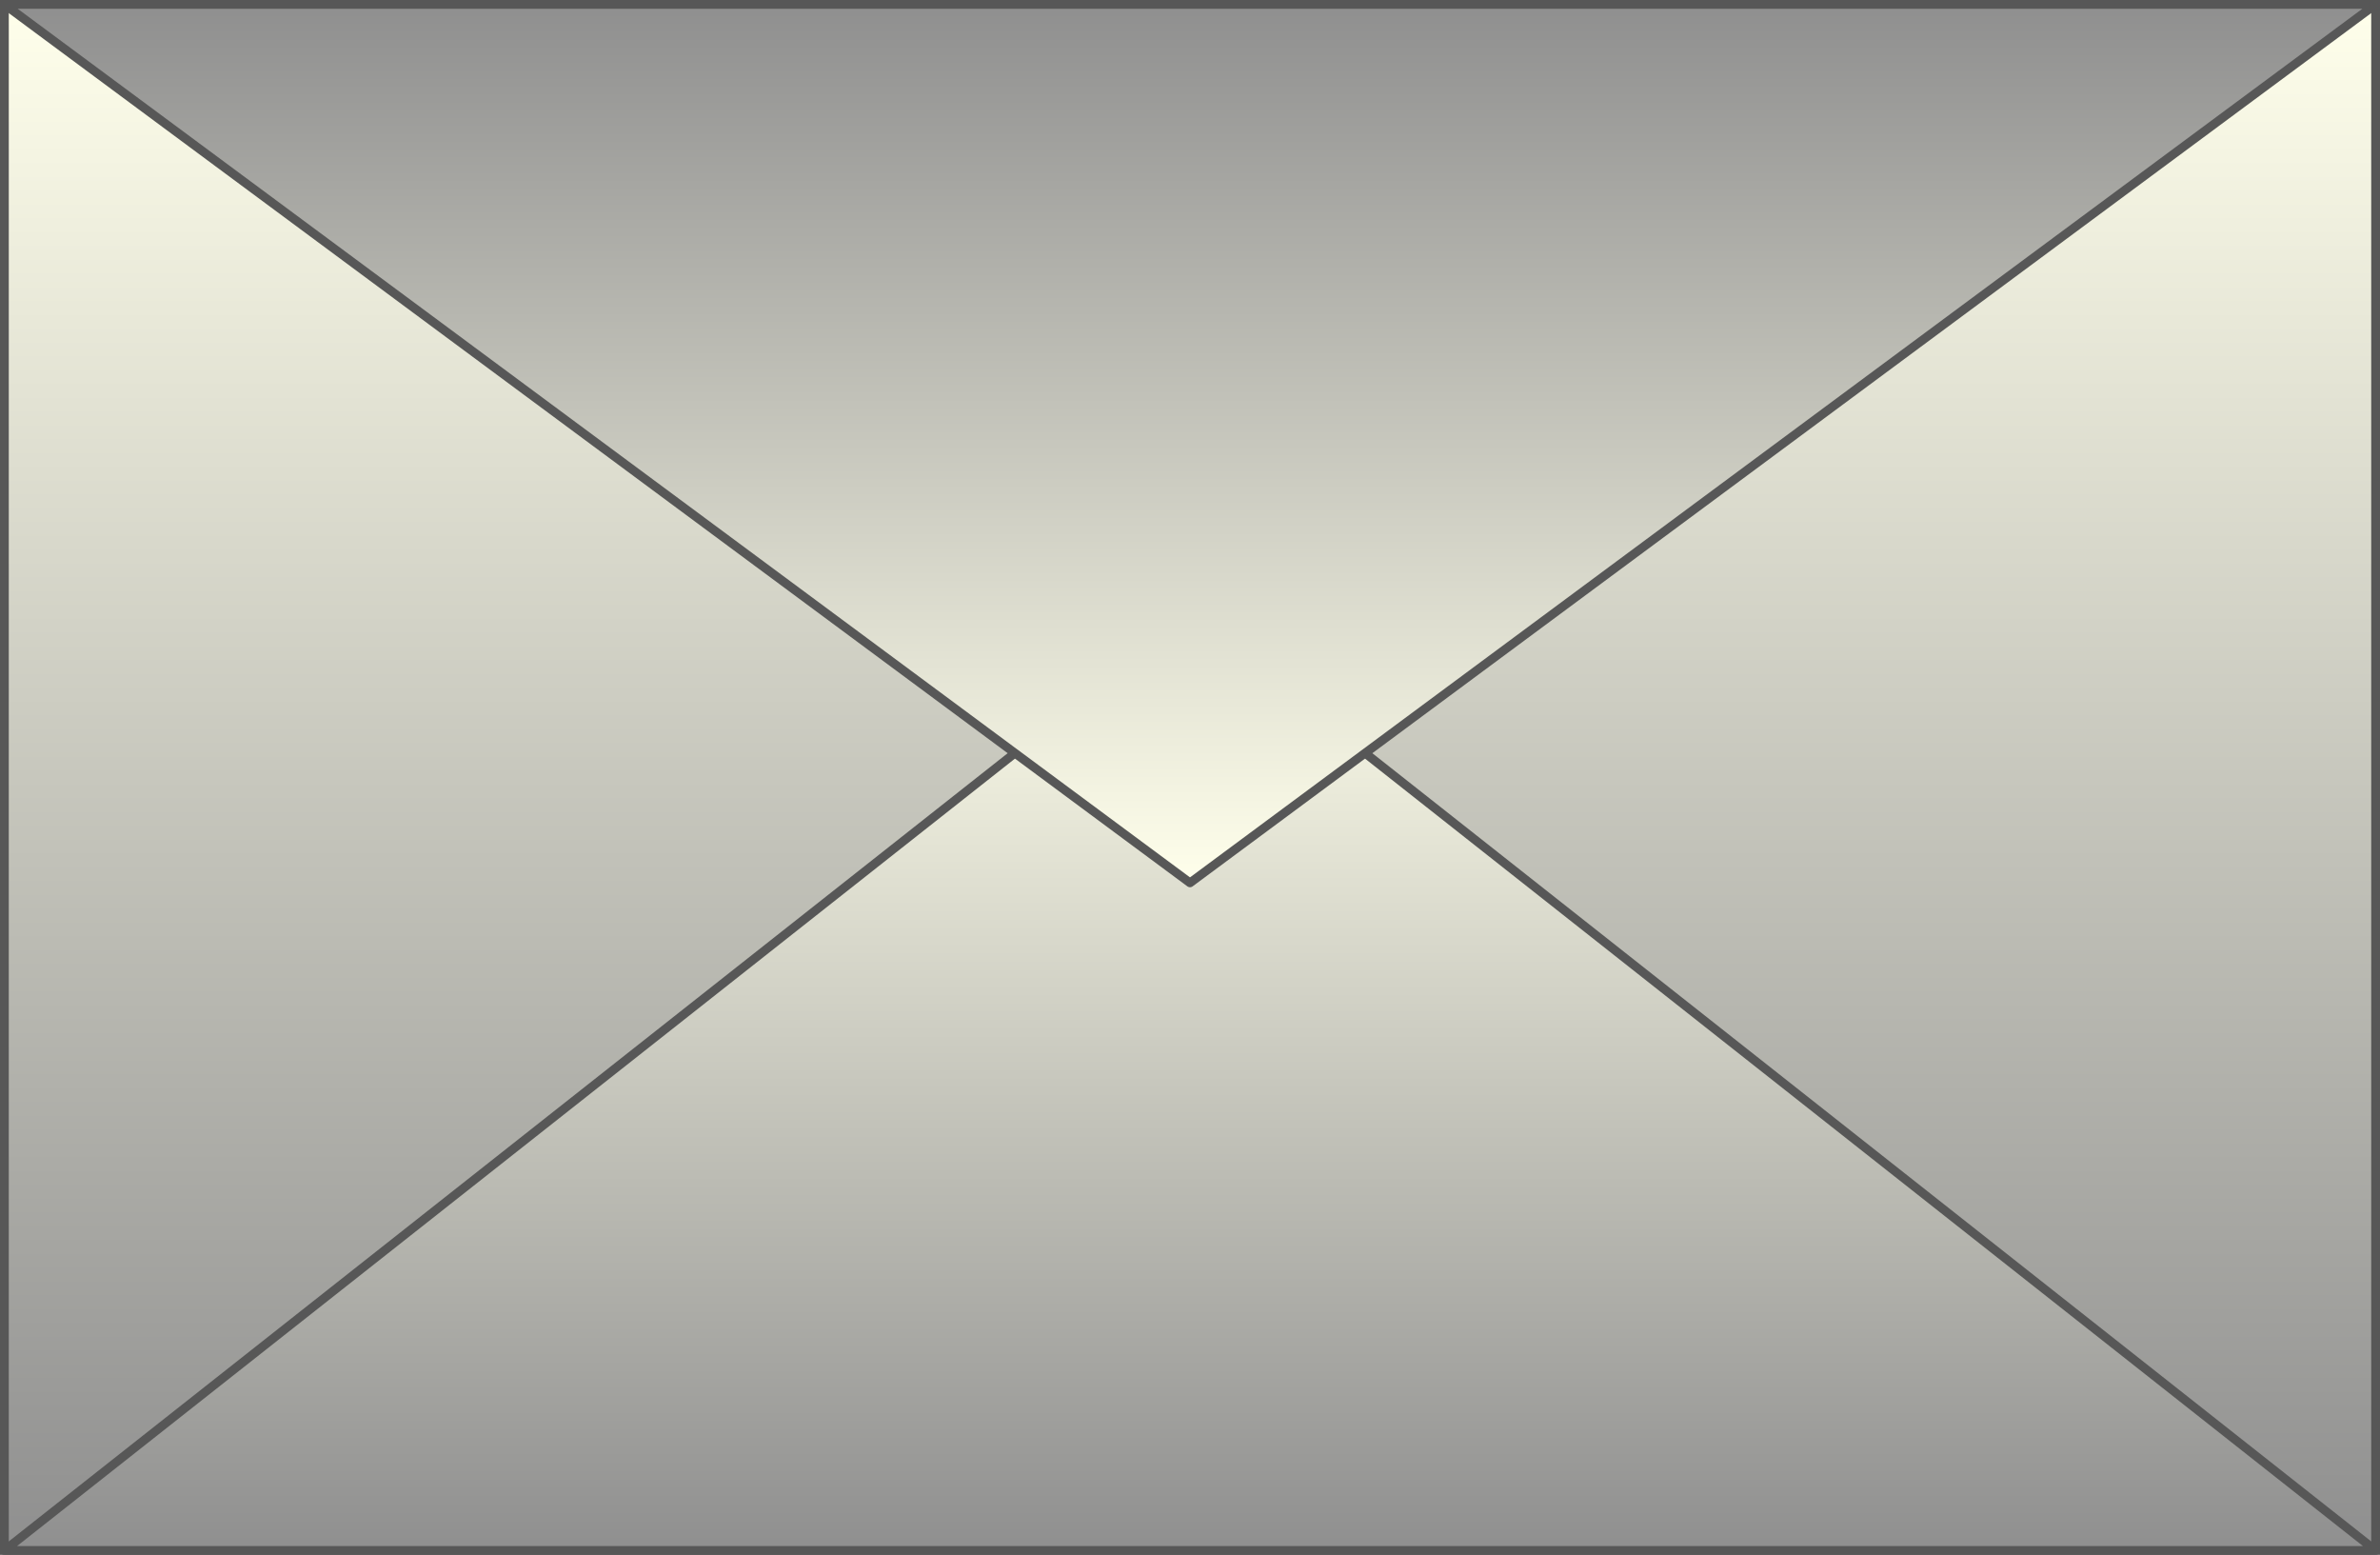
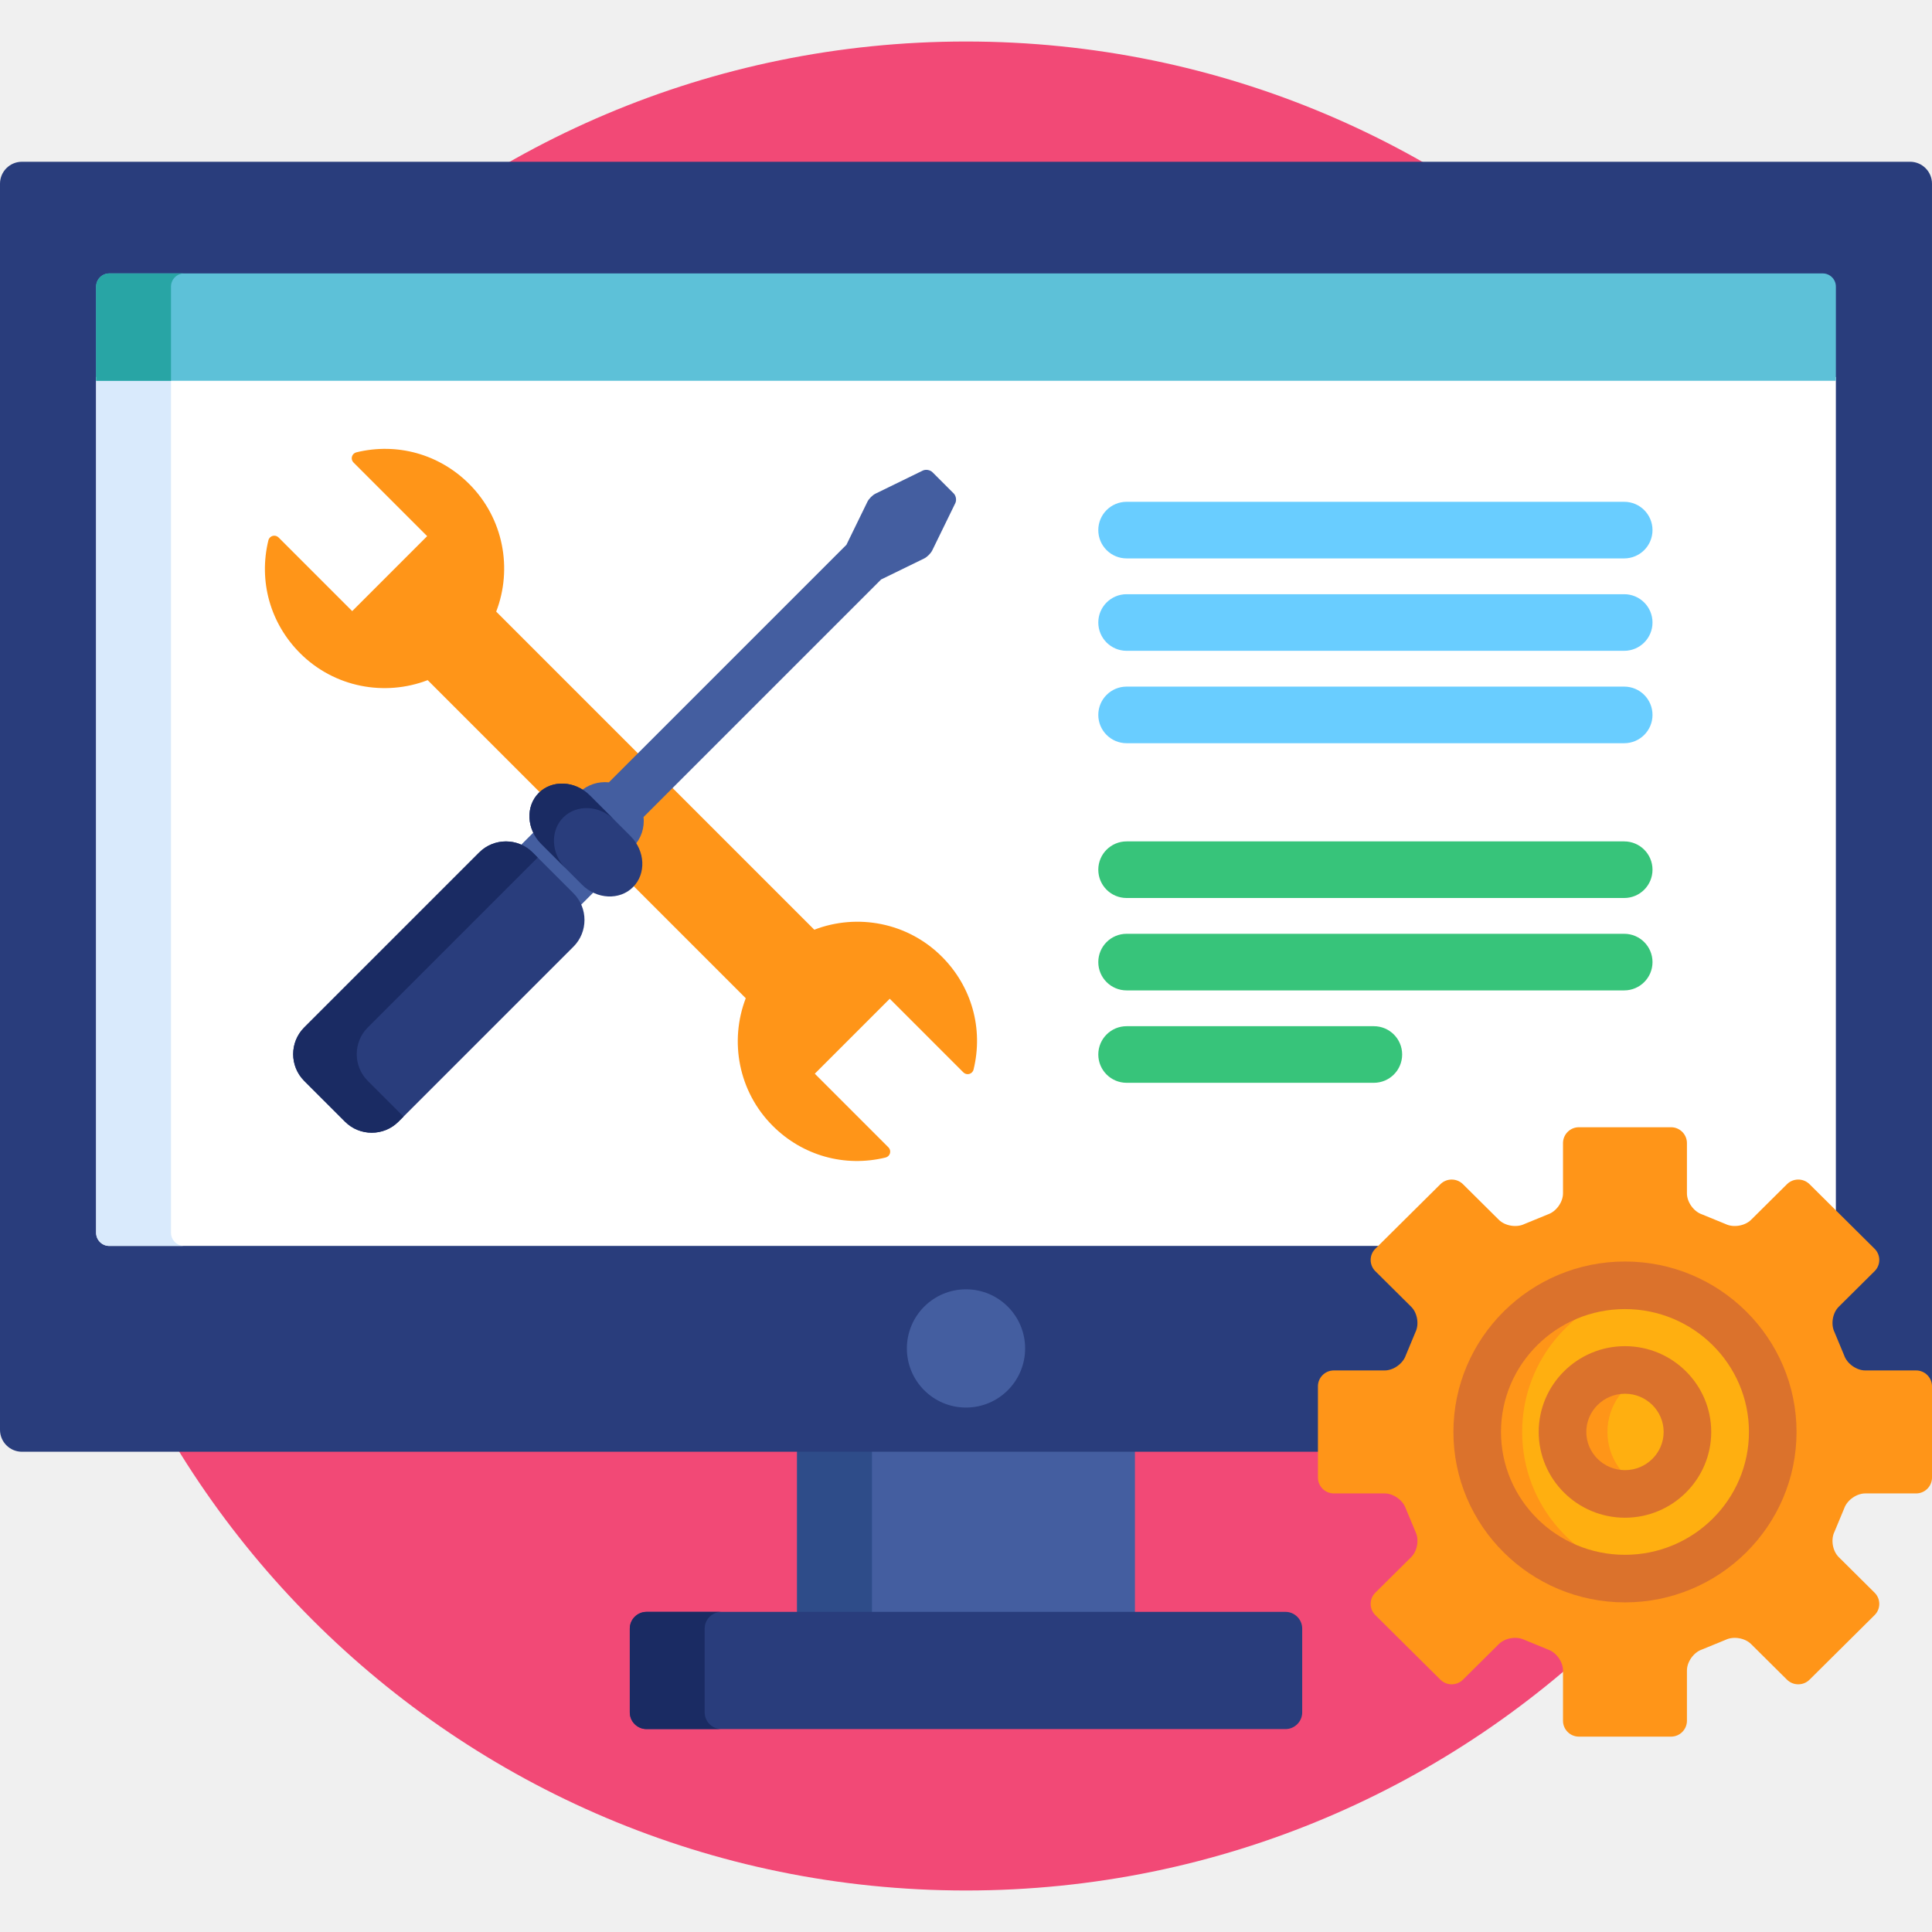
- <svg xmlns="http://www.w3.org/2000/svg" version="1.1" baseProfile="tiny" id="Ebene_2_Kopie" x="0px" y="0px" width="542px" height="354px" viewBox="0 0 542 354" xml:space="preserve">
-   <linearGradient id="SVGID_1_" gradientUnits="userSpaceOnUse" x1="271" y1="1" x2="271" y2="353">
-     <stop offset="0" style="stop-color:#FFFFEB" />
-     <stop offset="1" style="stop-color:#8F8F8F" />
-   </linearGradient>
-   <rect x="1" y="1" fill="url(#SVGID_1_)" stroke="#575757" stroke-width="2" width="540" height="352" />
-   <linearGradient id="SVGID_2_" gradientUnits="userSpaceOnUse" x1="271" y1="140" x2="271" y2="353">
-     <stop offset="0" style="stop-color:#FFFFEB" />
-     <stop offset="1" style="stop-color:#8F8F8F" />
-   </linearGradient>
-   <polygon fill="url(#SVGID_2_)" stroke="#575757" stroke-width="2" stroke-linejoin="round" points="541,353 271,140 1,353 " />
-   <linearGradient id="SVGID_3_" gradientUnits="userSpaceOnUse" x1="271" y1="201" x2="271" y2="1">
-     <stop offset="0" style="stop-color:#FFFFEB" />
-     <stop offset="1" style="stop-color:#8F8F8F" />
-   </linearGradient>
-   <polygon fill="url(#SVGID_3_)" stroke="#575757" stroke-width="2" stroke-linecap="square" stroke-linejoin="round" points="1,1   271,201 541,1 " />
+ <svg xmlns="http://www.w3.org/2000/svg" version="1.1" id="Capa_1" x="0px" y="0px" viewBox="0 0 512 512" style="enable-background:new 0 0 512 512;" xml:space="preserve">
+   <circle style="fill:#F24976;" cx="256" cy="256" r="245" />
+   <rect x="211.24" y="383.73" style="fill:#445EA0;" width="89.53" height="44.43" />
+   <rect x="211.24" y="383.73" style="fill:#2E4C89;" width="19.842" height="44.43" />
+   <path style="fill:#293D7C;" d="M345.098,453.795c0,2.435-1.993,4.43-4.429,4.43H171.331c-2.436,0-4.43-1.995-4.43-4.43v-22.203  c0-2.435,1.994-4.43,4.43-4.43h169.337c2.436,0,4.429,1.995,4.429,4.43v22.203H345.098z" />
+   <path style="fill:#1A2B63;" d="M186.744,453.795v-22.203c0-2.435,1.994-4.43,4.43-4.43h-19.842c-2.436,0-4.43,1.995-4.43,4.43  v22.203c0,2.435,1.994,4.43,4.43,4.43h19.842C188.737,458.225,186.744,456.229,186.744,453.795z" />
+   <path style="fill:#293D7C;" d="M506.198,42.867H5.803C2.611,42.867,0,45.479,0,48.672v330.254c0,3.191,2.611,5.803,5.803,5.803  h344.465v-17.345c0-1.767,1.436-3.203,3.203-3.203h13.486c2.754,0,5.62-2.039,6.525-4.641l2.547-6.119  c1.198-2.417,0.621-5.879-1.34-7.821l-9.518-9.443c-0.602-0.599-0.934-1.398-0.934-2.251s0.332-1.652,0.935-2.251l17.261-17.126  c0.605-0.601,1.414-0.932,2.279-0.932c0.864,0,1.674,0.331,2.279,0.932l9.517,9.443c1.219,1.21,3.102,1.934,5.035,1.934  c1.04,0,2.032-0.216,2.869-0.623l6.201-2.541c2.554-0.871,4.598-3.73,4.598-6.487v-13.319c0-1.767,1.436-3.203,3.202-3.203h24.439  c1.766,0,3.202,1.437,3.202,3.203v13.319c0,2.758,2.044,5.616,4.653,6.509l6.207,2.546c0.777,0.381,1.77,0.596,2.809,0.596  c1.934,0,3.816-0.723,5.036-1.933l9.518-9.443c0.605-0.601,1.414-0.932,2.278-0.932s1.673,0.331,2.278,0.932l17.258,17.127  c0.603,0.599,0.935,1.398,0.935,2.251c0,0.852-0.333,1.652-0.935,2.25l-9.515,9.444c-1.961,1.941-2.538,5.403-1.314,7.88  l2.542,6.114c0.882,2.547,3.747,4.586,6.503,4.586h13.487c1.767,0,3.203,1.436,3.203,3.203v14.788c0.631-0.928,1-2.046,1-3.246  V48.672C512,45.479,509.389,42.867,506.198,42.867z" />
+   <path style="fill:#FFFFFF;" d="M25.473,326.701c0,1.916,1.567,3.482,3.482,3.482h337.701l15.778-15.655  c0.605-0.601,1.414-0.932,2.279-0.932c0.864,0,1.674,0.331,2.279,0.932l9.517,9.443c1.219,1.21,3.102,1.934,5.035,1.934  c1.04,0,2.032-0.216,2.869-0.623l6.201-2.541c2.554-0.871,4.598-3.73,4.598-6.487v-13.319c0-1.767,1.436-3.203,3.202-3.203h24.439  c1.766,0,3.202,1.437,3.202,3.203v13.319c0,2.758,2.044,5.616,4.653,6.509l6.207,2.546c0.777,0.381,1.77,0.596,2.809,0.596  c1.934,0,3.816-0.723,5.036-1.933l9.518-9.443c0.605-0.601,1.414-0.932,2.278-0.932s1.673,0.331,2.278,0.932l7.692,7.634V99.913  H25.473V326.701z" />
+   <path style="fill:#D9EAFC;" d="M45.315,326.701V99.913H25.473v226.788c0,1.916,1.567,3.482,3.482,3.482h19.842  C46.882,330.184,45.315,328.617,45.315,326.701z" />
+   <g>
+     <path style="fill:#FF9518;" d="M249.615,253.532c-9.128-9.128-22.482-11.506-33.822-7.15l-38.259-38.259l-7.691,7.691   c-0.213,0.213-0.319,0.511-0.288,0.811c0.233,2.255-0.384,4.48-1.738,6.265c-0.252,0.332-0.272,0.785-0.05,1.138   c2.131,3.384,1.903,7.5-0.515,10.134l30.38,30.38c-4.357,11.339-1.979,24.695,7.15,33.824c7.902,7.902,19.084,11.038,29.911,8.389   c0.29-0.071,0.55-0.221,0.753-0.425c0.191-0.191,0.336-0.432,0.41-0.702c0.157-0.559,0-1.158-0.41-1.567l-19.516-19.518   l19.861-19.862l19.517,19.519c0.41,0.408,1.009,0.567,1.567,0.41c0.271-0.076,0.512-0.219,0.703-0.41   c0.204-0.205,0.353-0.464,0.424-0.756C260.654,272.616,257.518,261.435,249.615,253.532z" />
+     <path style="fill:#FF9518;" d="M148.928,208.658c1.713,0,3.415,0.502,4.924,1.452c0.163,0.103,0.348,0.153,0.533,0.153   c0.213,0,0.426-0.068,0.605-0.203c1.538-1.168,3.384-1.784,5.338-1.784c0.309,0,0.619,0.016,0.927,0.048   c0.034,0.003,0.069,0.005,0.103,0.005c0.264,0,0.519-0.105,0.707-0.293l7.692-7.692l-38.259-38.258   c4.356-11.34,1.978-24.695-7.15-33.822c-7.903-7.903-19.084-11.04-29.911-8.39c-0.291,0.072-0.549,0.221-0.753,0.424   c-0.192,0.191-0.336,0.432-0.412,0.704c-0.156,0.559,0.001,1.157,0.412,1.567l19.516,19.516l-19.862,19.863L73.821,142.43   c-0.409-0.41-1.009-0.566-1.567-0.41c-0.27,0.074-0.511,0.218-0.702,0.41c-0.205,0.204-0.354,0.463-0.425,0.754   c-2.65,10.826,0.487,22.009,8.388,29.91c9.129,9.129,22.483,11.507,33.824,7.151l30.381,30.381   C145.1,209.359,146.934,208.658,148.928,208.658z" />
+   </g>
+   <circle style="fill:#445EA0;" cx="256" cy="357.35" r="15.667" />
+   <path style="fill:#5DC1D8;" d="M483.047,72.461H28.955c-1.915,0-3.482,1.566-3.482,3.482v24.97h461.054v-24.97  C486.527,74.027,484.961,72.461,483.047,72.461z" />
+   <path style="fill:#28A5A5;" d="M48.797,72.461H28.955c-1.915,0-3.482,1.566-3.482,3.482v24.97h19.842v-24.97  C45.315,74.027,46.882,72.461,48.797,72.461z" />
+   <path style="fill:#FF9518;" d="M414.212,456.022c0,2.311,1.891,4.202,4.202,4.202h24.439c2.311,0,4.202-1.892,4.202-4.202v-13.318  c0-2.311,1.789-4.815,3.977-5.564l6.264-2.566c2.079-1.013,5.121-0.508,6.761,1.121l9.518,9.445c1.64,1.626,4.324,1.626,5.965,0  l17.258-17.129c1.642-1.629,1.642-4.293,0-5.921l-9.515-9.444c-1.643-1.628-2.146-4.656-1.121-6.729l2.568-6.174  c0.758-2.183,3.27-3.97,5.58-3.97h13.487c2.313,0,4.203-1.89,4.203-4.201v-24.189c0-2.311-1.891-4.203-4.203-4.203H494.31  c-2.311,0-4.822-1.786-5.58-3.97l-2.568-6.174c-1.024-2.072-0.522-5.1,1.121-6.727l9.515-9.444c1.642-1.628,1.642-4.292,0-5.921  l-17.258-17.127c-1.641-1.629-4.325-1.629-5.965,0l-9.518,9.443c-1.641,1.627-4.684,2.133-6.762,1.121l-6.263-2.566  c-2.188-0.748-3.977-3.252-3.977-5.563v-13.319c0-2.312-1.892-4.203-4.202-4.203h-24.439c-2.312,0-4.202,1.892-4.202,4.203v13.319  c0,2.311-1.789,4.814-3.977,5.563l-6.261,2.566c-2.076,1.012-5.121,0.508-6.762-1.121l-9.517-9.443  c-1.642-1.629-4.326-1.629-5.967,0l-17.262,17.127c-1.64,1.629-1.64,4.291,0,5.921l9.518,9.444c1.642,1.627,2.145,4.654,1.121,6.727  l-2.568,6.174c-0.76,2.184-3.27,3.97-5.581,3.97H353.47c-2.313,0-4.203,1.892-4.203,4.203v24.189c0,2.312,1.891,4.201,4.203,4.201  h13.486c2.312,0,4.821,1.787,5.581,3.97l2.569,6.176c1.024,2.07,0.522,5.099-1.119,6.727l-9.521,9.444  c-1.64,1.628-1.64,4.292,0,5.921l17.262,17.129c1.641,1.626,4.325,1.626,5.967-0.002l9.515-9.443  c1.641-1.629,4.684-2.134,6.762-1.122l6.263,2.567c2.188,0.748,3.977,3.252,3.977,5.564L414.212,456.022L414.212,456.022z" />
+   <path style="fill:#FFAF10;" d="M430.634,418.341c-21.628,0-39.16-17.397-39.16-38.861c0.001-21.466,17.532-38.862,39.16-38.862  s39.16,17.397,39.16,38.86C469.794,400.943,452.262,418.341,430.634,418.341z" />
+   <path style="fill:#FF9518;" d="M403.388,379.479c0-19.456,14.401-35.569,33.202-38.417c-1.941-0.294-3.931-0.445-5.956-0.445  c-21.628,0-39.159,17.397-39.16,38.862c0,21.464,17.532,38.861,39.16,38.861c2.025,0,4.015-0.152,5.956-0.446  C417.789,415.046,403.388,398.933,403.388,379.479z" />
+   <path style="fill:#DB722C;" d="M430.634,424.646c-25.069,0-45.464-20.263-45.464-45.166c0.001-24.905,20.397-45.167,45.464-45.167  c25.069,0,45.465,20.262,45.465,45.165C476.099,404.383,455.703,424.646,430.634,424.646z M430.634,346.92  c-18.115,0-32.854,14.605-32.855,32.56c0,17.952,14.739,32.56,32.855,32.56c18.117,0,32.855-14.607,32.857-32.562  C463.491,361.525,448.751,346.92,430.634,346.92z" />
+   <path style="fill:#FFAF10;" d="M430.634,395.908c-9.143,0-16.554-7.357-16.554-16.429c0-9.076,7.411-16.431,16.554-16.431  c9.146,0,16.554,7.354,16.554,16.429C447.188,388.551,439.779,395.908,430.634,395.908z" />
+   <path style="fill:#FF9518;" d="M425.992,379.479c0-6.987,4.401-12.94,10.598-15.315c-1.85-0.709-3.854-1.115-5.956-1.115  c-9.143,0-16.554,7.354-16.554,16.431c0,9.071,7.411,16.429,16.554,16.429c2.103,0,4.106-0.406,5.956-1.115  C430.394,392.418,425.992,386.466,425.992,379.479z" />
+   <path style="fill:#DB722C;" d="M430.634,402.211c-12.603,0-22.858-10.197-22.858-22.731c0-12.537,10.255-22.732,22.858-22.732  c12.605,0,22.858,10.195,22.858,22.73C453.489,392.014,443.237,402.211,430.634,402.211z M430.634,369.353  c-5.652,0-10.249,4.543-10.249,10.126c0,5.58,4.597,10.124,10.249,10.124s10.249-4.544,10.249-10.126  C440.883,373.897,436.286,369.353,430.634,369.353z" />
+   <g>
+     <path style="fill:#445EA0;" d="M140.441,226.608l10.829,10.829c0.899,0.899,1.565,1.945,2.003,3.06l4.692-4.692   c-1.104-0.48-2.134-1.172-3.012-2.051l-10.829-10.828c-0.899-0.9-1.584-1.926-2.056-3.008l-4.69,4.69   C138.514,225.053,139.556,225.724,140.441,226.608z" />
+     <path style="fill:#445EA0;" d="M252.734,130.761l-5.617-5.617c-0.625-0.624-1.785-0.818-2.578-0.432l-12.516,6.108   c-0.794,0.387-1.76,1.353-2.146,2.146l-5.565,11.407l-62.956,62.956c-2.776-0.288-5.633,0.589-7.779,2.616   c0.719,0.42,1.396,0.928,1.997,1.529l10.829,10.828c0.612,0.612,1.12,1.285,1.535,1.992c2.024-2.146,2.899-5,2.612-7.773   l62.953-62.953l11.41-5.566c0.794-0.387,1.76-1.353,2.146-2.146l6.107-12.517C253.553,132.546,253.357,131.386,252.734,130.761z" />
+   </g>
+   <path style="fill:#293D7C;" d="M167.749,235.1c-3.538,3.538-9.614,3.251-13.503-0.639l-10.829-10.828  c-3.889-3.89-4.177-9.966-0.639-13.504s9.614-3.251,13.503,0.639l10.829,10.828C170.999,225.485,171.287,231.561,167.749,235.1z" />
+   <g>
+     <path style="fill:#69CDFF;" d="M430.432,147.983H298.56c-4.142,0-7.5-3.357-7.5-7.5s3.358-7.5,7.5-7.5h131.871   c4.143,0,7.5,3.357,7.5,7.5C437.932,144.626,434.574,147.983,430.432,147.983z" />
+     <path style="fill:#69CDFF;" d="M430.432,172.471H298.56c-4.142,0-7.5-3.357-7.5-7.5s3.358-7.5,7.5-7.5h131.871   c4.143,0,7.5,3.357,7.5,7.5C437.932,169.113,434.574,172.471,430.432,172.471z" />
+     <path style="fill:#69CDFF;" d="M430.432,196.958H298.56c-4.142,0-7.5-3.357-7.5-7.5s3.358-7.5,7.5-7.5h131.871   c4.143,0,7.5,3.357,7.5,7.5C437.932,193.601,434.574,196.958,430.432,196.958z" />
+   </g>
+   <g>
+     <path style="fill:#37C47A;" d="M430.432,237.979H298.56c-4.142,0-7.5-3.357-7.5-7.5s3.358-7.5,7.5-7.5h131.871   c4.143,0,7.5,3.357,7.5,7.5S434.574,237.979,430.432,237.979z" />
+     <path style="fill:#37C47A;" d="M430.432,262.466H298.56c-4.142,0-7.5-3.357-7.5-7.5s3.358-7.5,7.5-7.5h131.871   c4.143,0,7.5,3.357,7.5,7.5C437.932,259.108,434.574,262.466,430.432,262.466z" />
+     <path style="fill:#37C47A;" d="M364.085,286.953H298.56c-4.142,0-7.5-3.357-7.5-7.5s3.358-7.5,7.5-7.5h65.525   c4.143,0,7.5,3.357,7.5,7.5S368.228,286.953,364.085,286.953z" />
+   </g>
+   <path style="fill:#293D7C;" d="M105.584,297.266c-3.889,3.89-10.253,3.89-14.143,0l-10.829-10.828  c-3.889-3.89-3.889-10.253,0-14.143l46.394-46.393c3.889-3.89,10.253-3.89,14.142,0l10.829,10.829  c3.889,3.889,3.889,10.253,0,14.143L105.584,297.266z" />
+   <g>
+     <path style="fill:#1A2B63;" d="M97.455,286.438c-3.889-3.89-3.889-10.253,0-14.143l45.043-45.043l-1.35-1.351   c-3.889-3.89-10.253-3.89-14.142,0l-46.394,46.393c-3.889,3.89-3.889,10.253,0,14.143l10.829,10.828   c3.889,3.89,10.253,3.89,14.143,0l1.35-1.35L97.455,286.438z" />
+     <path style="fill:#1A2B63;" d="M149.278,216.629c3.538-3.538,9.614-3.251,13.503,0.639l-6.5-6.5   c-3.889-3.89-9.966-4.177-13.503-0.639s-3.25,9.614,0.639,13.504l6.497,6.496C146.028,226.24,145.742,220.166,149.278,216.629z" />
+   </g>
+   <g>
+ </g>
+   <g>
+ </g>
+   <g>
+ </g>
+   <g>
+ </g>
+   <g>
+ </g>
+   <g>
+ </g>
+   <g>
+ </g>
+   <g>
+ </g>
+   <g>
+ </g>
+   <g>
+ </g>
+   <g>
+ </g>
+   <g>
+ </g>
+   <g>
+ </g>
+   <g>
+ </g>
+   <g>
+ </g>
</svg>
